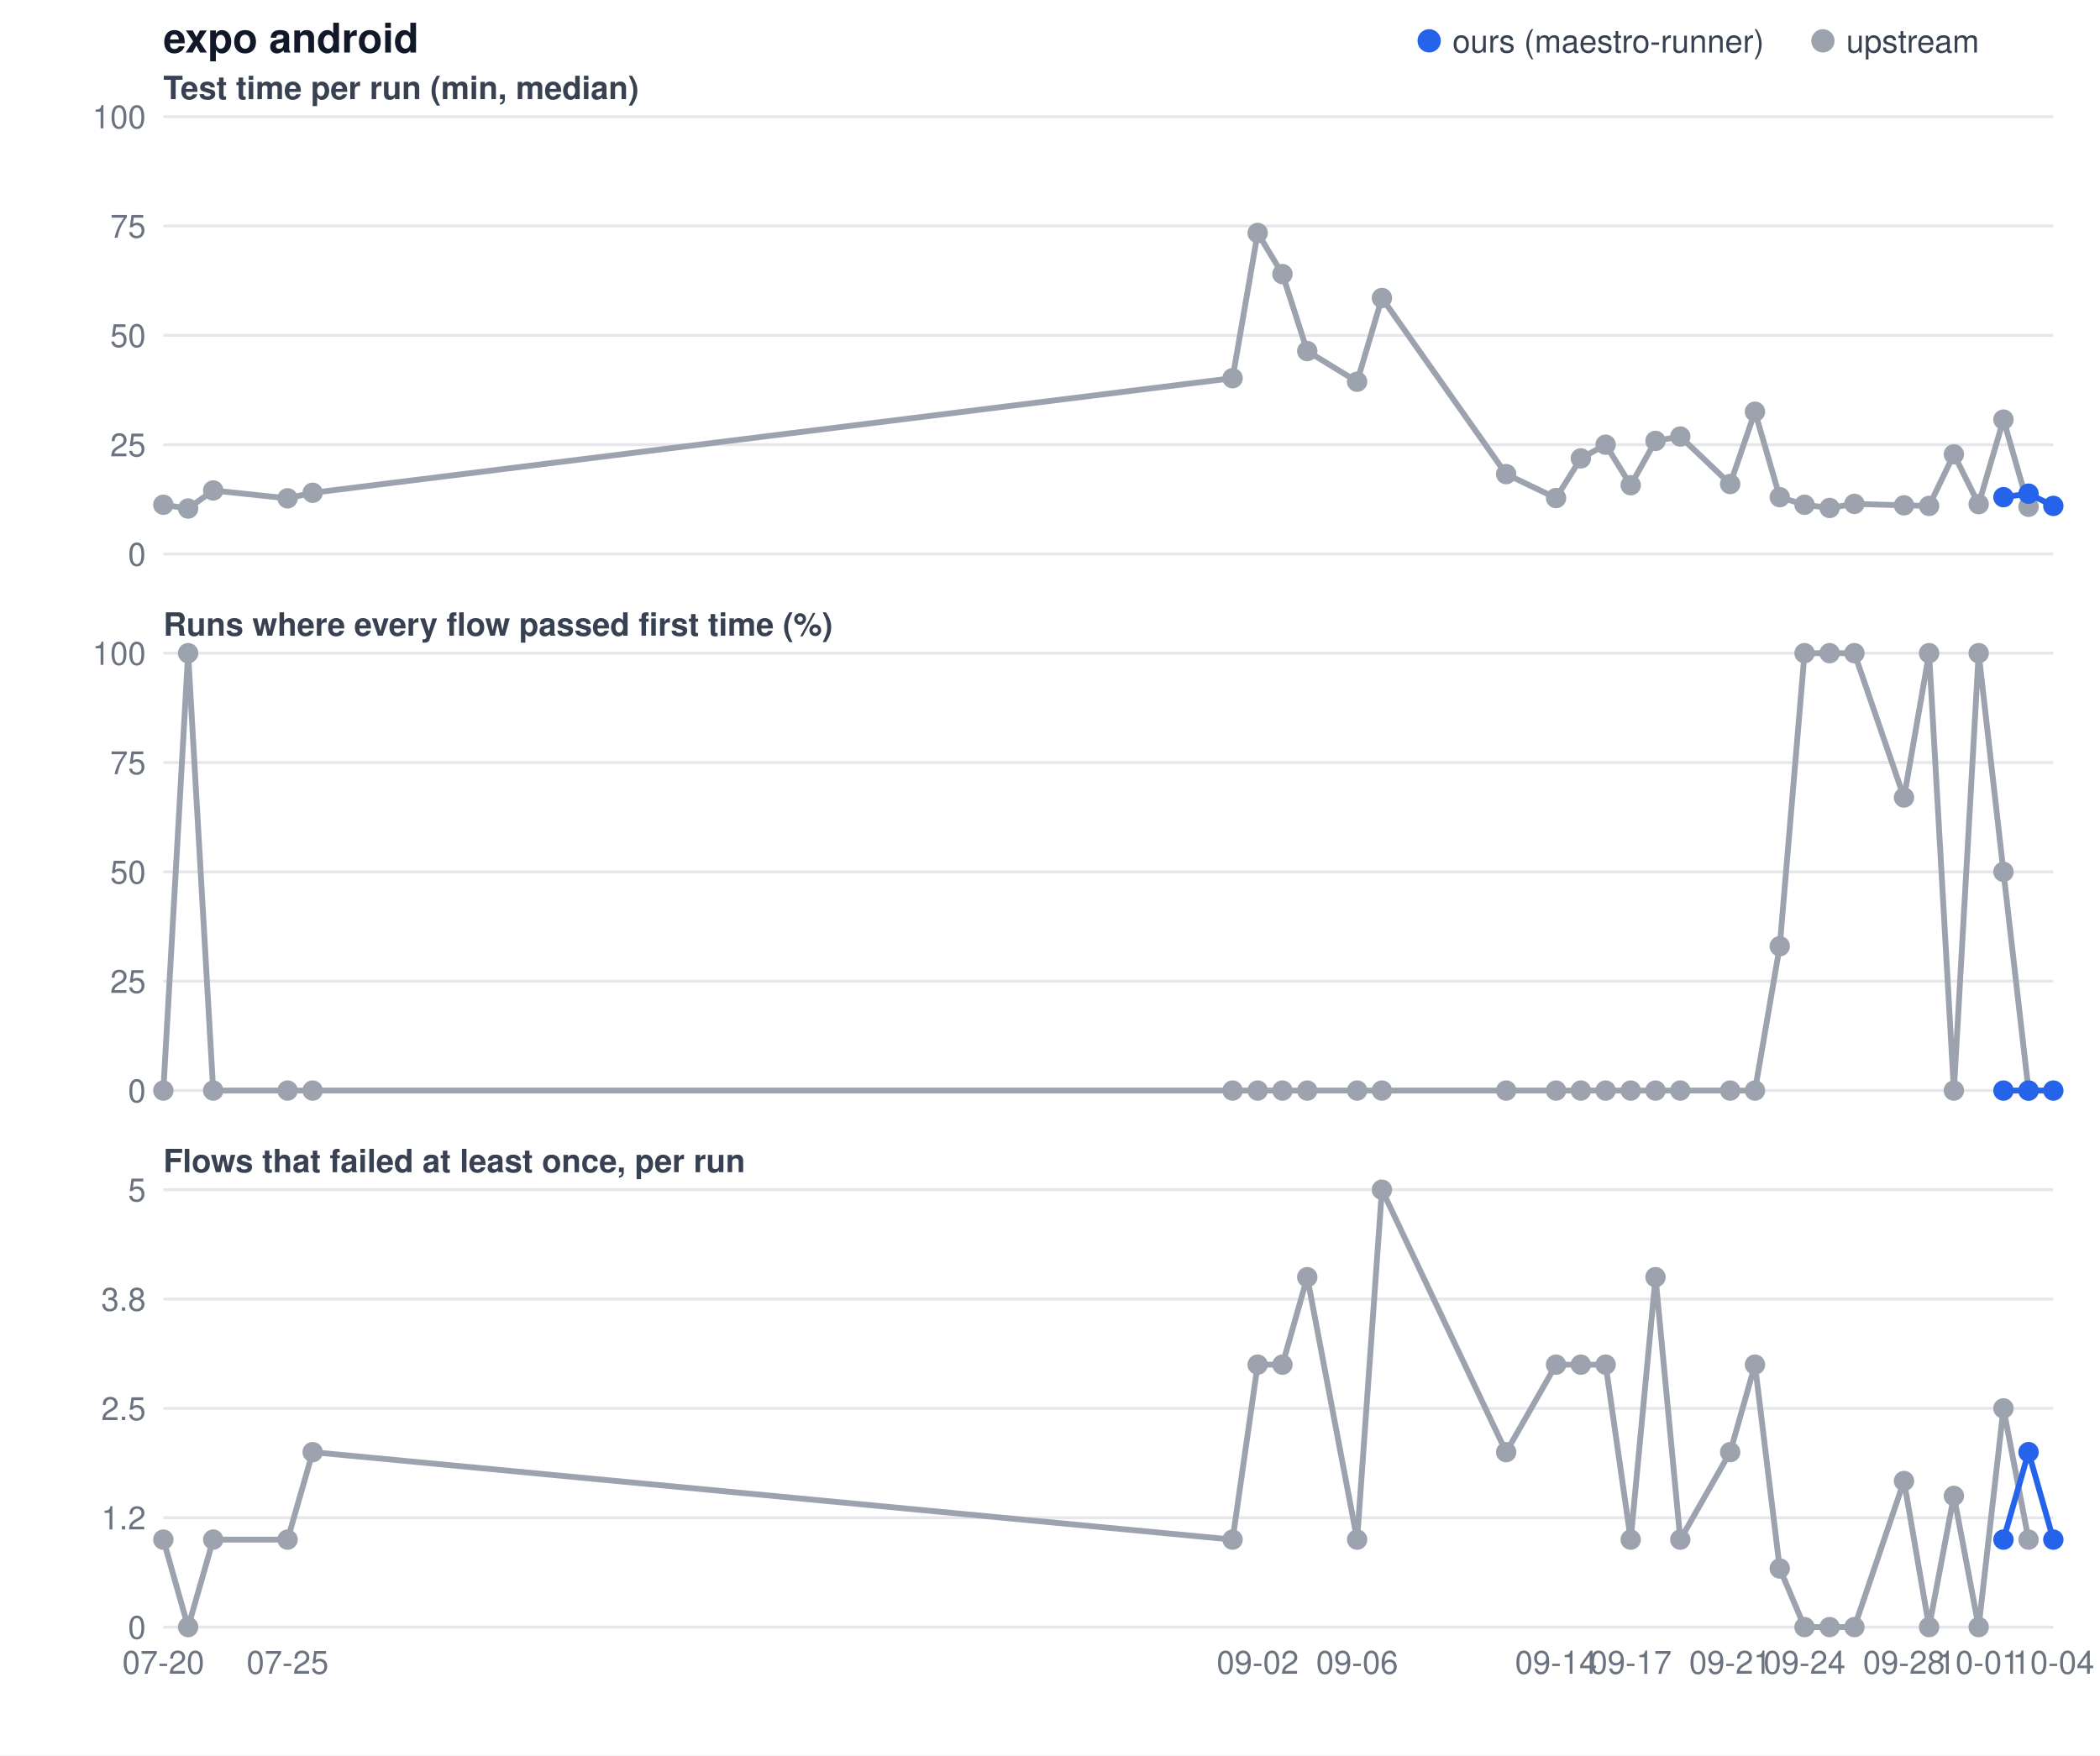
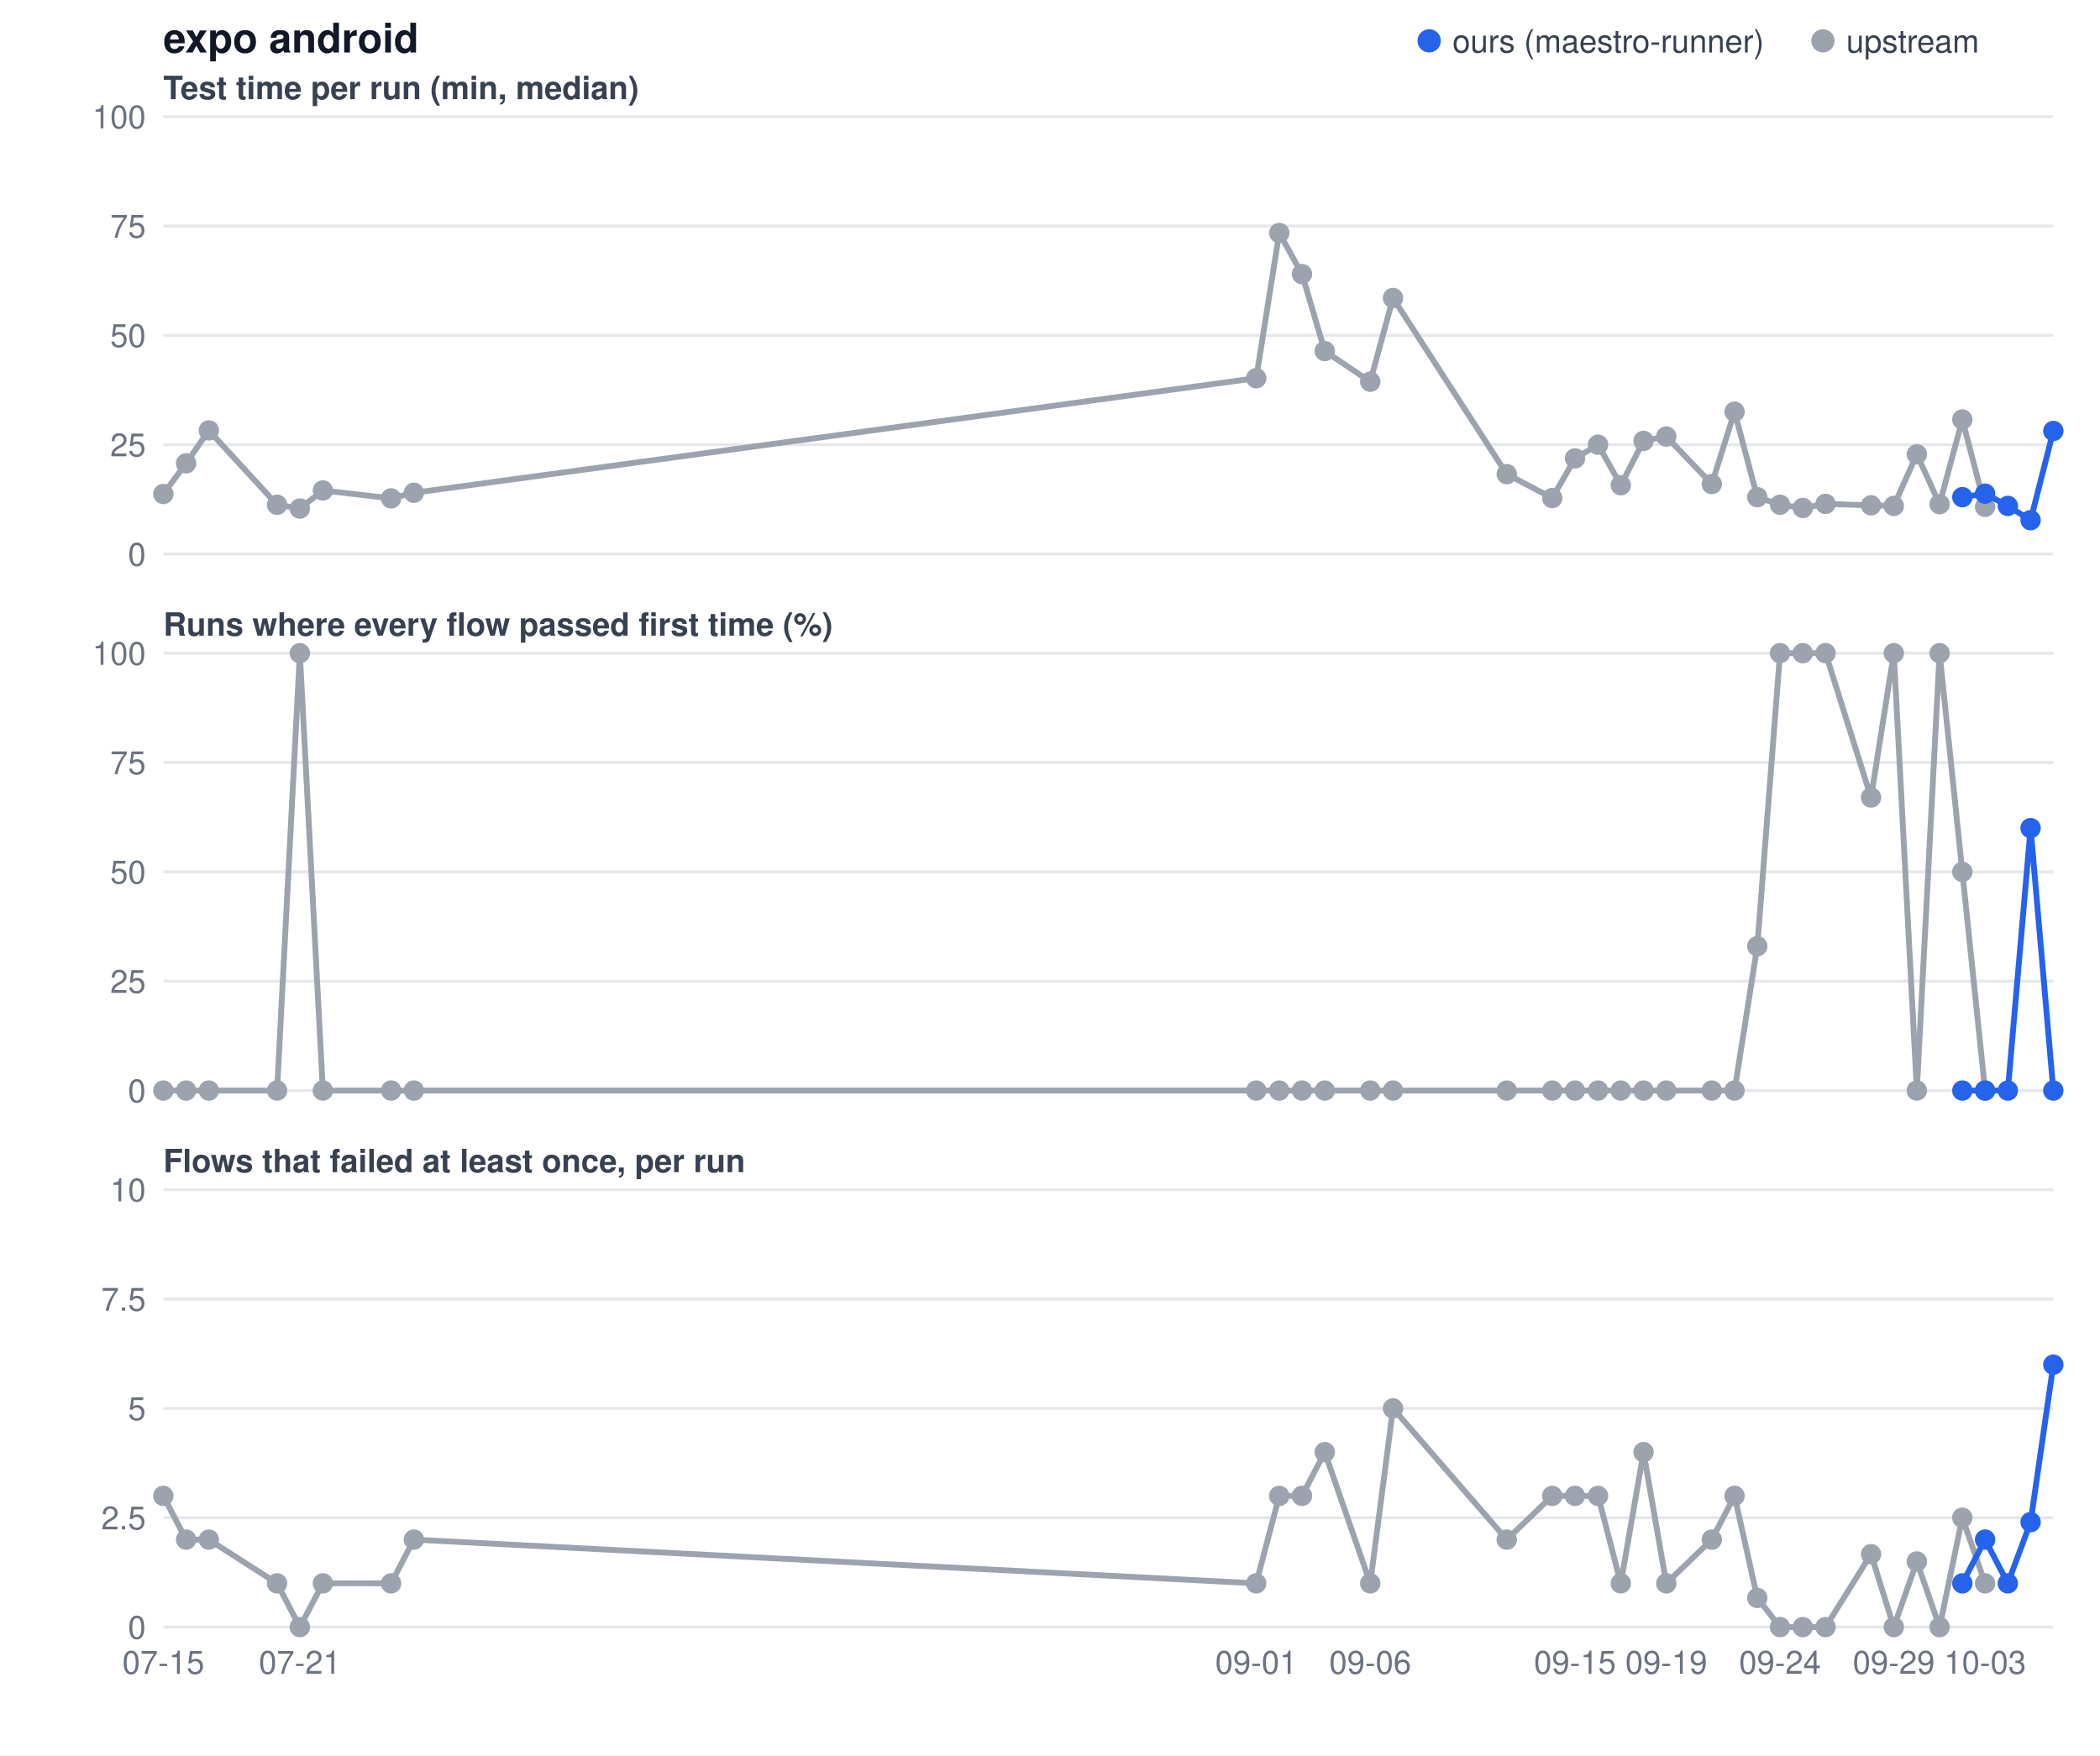
<svg xmlns="http://www.w3.org/2000/svg" width="720" height="602" font-family="-apple-system,Segoe UI,Helvetica,Arial,sans-serif" font-size="11">
  <rect width="100%" height="100%" fill="#ffffff" />
  <text x="56" y="18" font-size="14" font-weight="600" fill="#111827">expo android</text>
  <circle cx="490" cy="14" r="4" fill="#2563eb" />
  <text x="498" y="18" fill="#374151">ours (maestro-runner)</text>
  <circle cx="625" cy="14" r="4" fill="#9ca3af" />
  <text x="633" y="18" fill="#374151">upstream</text>
  <text x="56" y="34" fill="#374151" font-weight="600">Test time per run (min, median)</text>
  <line x1="56" x2="704" y1="190.0" y2="190.0" stroke="#e5e7eb" />
  <text x="50" y="194.0" text-anchor="end" fill="#6b7280">0</text>
  <line x1="56" x2="704" y1="152.5" y2="152.5" stroke="#e5e7eb" />
  <text x="50" y="156.5" text-anchor="end" fill="#6b7280">25</text>
  <line x1="56" x2="704" y1="115.0" y2="115.0" stroke="#e5e7eb" />
  <text x="50" y="119.0" text-anchor="end" fill="#6b7280">50</text>
  <line x1="56" x2="704" y1="77.5" y2="77.5" stroke="#e5e7eb" />
  <text x="50" y="81.5" text-anchor="end" fill="#6b7280">75</text>
  <line x1="56" x2="704" y1="40.0" y2="40.0" stroke="#e5e7eb" />
  <text x="50" y="44.0" text-anchor="end" fill="#6b7280">100</text>
-   <polyline fill="none" stroke="#9ca3af" stroke-width="2" points="56.0,173.1 64.5,174.4 73.1,168.2 98.6,170.9 107.2,169.0 422.6,129.7 431.2,79.9 439.7,94.0 448.2,120.4 465.3,130.9 473.8,102.2 516.4,162.6 533.5,170.8 542.0,157.2 550.5,152.5 559.1,166.4 567.6,151.2 576.1,149.7 593.2,166.0 601.7,141.2 610.2,170.5 618.7,173.1 627.3,174.2 635.8,172.8 652.8,173.3 661.4,173.5 669.9,155.8 678.4,172.9 686.9,143.9 695.5,173.8" />
-   <circle cx="56.0" cy="173.1" r="3.5" fill="#9ca3af" />
-   <circle cx="64.5" cy="174.4" r="3.5" fill="#9ca3af" />
-   <circle cx="73.1" cy="168.2" r="3.5" fill="#9ca3af" />
-   <circle cx="98.6" cy="170.9" r="3.5" fill="#9ca3af" />
-   <circle cx="107.2" cy="169.0" r="3.5" fill="#9ca3af" />
-   <circle cx="422.6" cy="129.7" r="3.5" fill="#9ca3af" />
-   <circle cx="431.2" cy="79.9" r="3.5" fill="#9ca3af" />
-   <circle cx="439.7" cy="94.0" r="3.5" fill="#9ca3af" />
-   <circle cx="448.2" cy="120.4" r="3.5" fill="#9ca3af" />
-   <circle cx="465.3" cy="130.9" r="3.5" fill="#9ca3af" />
-   <circle cx="473.8" cy="102.2" r="3.5" fill="#9ca3af" />
-   <circle cx="516.4" cy="162.6" r="3.5" fill="#9ca3af" />
-   <circle cx="533.5" cy="170.8" r="3.5" fill="#9ca3af" />
-   <circle cx="542.0" cy="157.2" r="3.5" fill="#9ca3af" />
-   <circle cx="550.5" cy="152.5" r="3.5" fill="#9ca3af" />
-   <circle cx="559.1" cy="166.4" r="3.5" fill="#9ca3af" />
-   <circle cx="567.6" cy="151.2" r="3.5" fill="#9ca3af" />
-   <circle cx="576.1" cy="149.7" r="3.5" fill="#9ca3af" />
-   <circle cx="593.2" cy="166.0" r="3.5" fill="#9ca3af" />
-   <circle cx="601.7" cy="141.2" r="3.5" fill="#9ca3af" />
-   <circle cx="610.2" cy="170.5" r="3.5" fill="#9ca3af" />
-   <circle cx="618.7" cy="173.1" r="3.5" fill="#9ca3af" />
-   <circle cx="627.3" cy="174.2" r="3.5" fill="#9ca3af" />
-   <circle cx="635.8" cy="172.8" r="3.5" fill="#9ca3af" />
-   <circle cx="652.8" cy="173.3" r="3.5" fill="#9ca3af" />
-   <circle cx="661.4" cy="173.5" r="3.5" fill="#9ca3af" />
-   <circle cx="669.9" cy="155.8" r="3.5" fill="#9ca3af" />
-   <circle cx="678.4" cy="172.9" r="3.5" fill="#9ca3af" />
-   <circle cx="686.9" cy="143.9" r="3.5" fill="#9ca3af" />
-   <circle cx="695.5" cy="173.8" r="3.5" fill="#9ca3af" />
-   <polyline fill="none" stroke="#2563eb" stroke-width="2" points="686.9,170.5 695.5,169.3 704.0,173.5" />
-   <circle cx="686.9" cy="170.5" r="3.5" fill="#2563eb" />
-   <circle cx="695.5" cy="169.3" r="3.5" fill="#2563eb" />
-   <circle cx="704.0" cy="173.5" r="3.5" fill="#2563eb" />
+   <polyline fill="none" stroke="#9ca3af" stroke-width="2" points="56.0,169.4 63.8,158.9 71.6,147.6 95.0,173.1 102.8,174.4 110.7,168.2 134.1,170.9 141.9,169.0 430.7,129.7 438.6,79.9 446.4,94.0 454.2,120.4 469.8,130.9 477.6,102.2 516.6,162.6 532.2,170.8 540.0,157.2 547.9,152.5 555.7,166.4 563.5,151.2 571.3,149.7 586.9,166.0 594.7,141.2 602.5,170.5 610.3,173.1 618.1,174.2 625.9,172.8 641.5,173.3 649.3,173.5 657.2,155.8 665.0,172.9 672.8,143.9 680.6,173.8" />
+   <circle cx="56.0" cy="169.4" r="3.5" fill="#9ca3af" />
+   <circle cx="63.8" cy="158.9" r="3.5" fill="#9ca3af" />
+   <circle cx="71.6" cy="147.6" r="3.5" fill="#9ca3af" />
+   <circle cx="95.0" cy="173.1" r="3.5" fill="#9ca3af" />
+   <circle cx="102.8" cy="174.4" r="3.5" fill="#9ca3af" />
+   <circle cx="110.7" cy="168.2" r="3.5" fill="#9ca3af" />
+   <circle cx="134.1" cy="170.9" r="3.5" fill="#9ca3af" />
+   <circle cx="141.9" cy="169.0" r="3.5" fill="#9ca3af" />
+   <circle cx="430.7" cy="129.7" r="3.5" fill="#9ca3af" />
+   <circle cx="438.6" cy="79.9" r="3.5" fill="#9ca3af" />
+   <circle cx="446.4" cy="94.0" r="3.5" fill="#9ca3af" />
+   <circle cx="454.2" cy="120.4" r="3.5" fill="#9ca3af" />
+   <circle cx="469.8" cy="130.9" r="3.5" fill="#9ca3af" />
+   <circle cx="477.6" cy="102.2" r="3.5" fill="#9ca3af" />
+   <circle cx="516.6" cy="162.6" r="3.5" fill="#9ca3af" />
+   <circle cx="532.2" cy="170.8" r="3.5" fill="#9ca3af" />
+   <circle cx="540.0" cy="157.2" r="3.5" fill="#9ca3af" />
+   <circle cx="547.9" cy="152.5" r="3.5" fill="#9ca3af" />
+   <circle cx="555.7" cy="166.4" r="3.5" fill="#9ca3af" />
+   <circle cx="563.5" cy="151.2" r="3.5" fill="#9ca3af" />
+   <circle cx="571.3" cy="149.7" r="3.5" fill="#9ca3af" />
+   <circle cx="586.9" cy="166.0" r="3.5" fill="#9ca3af" />
+   <circle cx="594.7" cy="141.2" r="3.5" fill="#9ca3af" />
+   <circle cx="602.5" cy="170.5" r="3.5" fill="#9ca3af" />
+   <circle cx="610.3" cy="173.1" r="3.5" fill="#9ca3af" />
+   <circle cx="618.1" cy="174.2" r="3.5" fill="#9ca3af" />
+   <circle cx="625.9" cy="172.8" r="3.5" fill="#9ca3af" />
+   <circle cx="641.5" cy="173.3" r="3.5" fill="#9ca3af" />
+   <circle cx="649.3" cy="173.5" r="3.5" fill="#9ca3af" />
+   <circle cx="657.2" cy="155.8" r="3.5" fill="#9ca3af" />
+   <circle cx="665.0" cy="172.9" r="3.5" fill="#9ca3af" />
+   <circle cx="672.8" cy="143.9" r="3.5" fill="#9ca3af" />
+   <circle cx="680.6" cy="173.8" r="3.5" fill="#9ca3af" />
+   <polyline fill="none" stroke="#2563eb" stroke-width="2" points="672.8,170.5 680.6,169.3 688.4,173.5 696.2,178.4 704.0,147.8" />
+   <circle cx="672.8" cy="170.5" r="3.5" fill="#2563eb" />
+   <circle cx="680.6" cy="169.3" r="3.5" fill="#2563eb" />
+   <circle cx="688.4" cy="173.5" r="3.5" fill="#2563eb" />
+   <circle cx="696.2" cy="178.4" r="3.5" fill="#2563eb" />
+   <circle cx="704.0" cy="147.8" r="3.5" fill="#2563eb" />
  <text x="56" y="218" fill="#374151" font-weight="600">Runs where every flow passed first time (%)</text>
  <line x1="56" x2="704" y1="374.0" y2="374.0" stroke="#e5e7eb" />
  <text x="50" y="378.0" text-anchor="end" fill="#6b7280">0</text>
  <line x1="56" x2="704" y1="336.5" y2="336.5" stroke="#e5e7eb" />
  <text x="50" y="340.5" text-anchor="end" fill="#6b7280">25</text>
  <line x1="56" x2="704" y1="299.0" y2="299.0" stroke="#e5e7eb" />
  <text x="50" y="303.0" text-anchor="end" fill="#6b7280">50</text>
  <line x1="56" x2="704" y1="261.5" y2="261.5" stroke="#e5e7eb" />
  <text x="50" y="265.5" text-anchor="end" fill="#6b7280">75</text>
  <line x1="56" x2="704" y1="224.0" y2="224.0" stroke="#e5e7eb" />
  <text x="50" y="228.0" text-anchor="end" fill="#6b7280">100</text>
-   <polyline fill="none" stroke="#9ca3af" stroke-width="2" points="56.0,374.0 64.5,224.0 73.1,374.0 98.6,374.0 107.2,374.0 422.6,374.0 431.2,374.0 439.7,374.0 448.2,374.0 465.3,374.0 473.8,374.0 516.4,374.0 533.5,374.0 542.0,374.0 550.5,374.0 559.1,374.0 567.6,374.0 576.1,374.0 593.2,374.0 601.7,374.0 610.2,324.5 618.7,224.0 627.3,224.0 635.8,224.0 652.8,273.5 661.4,224.0 669.9,374.0 678.4,224.0 686.9,299.0 695.5,374.0" />
+   <polyline fill="none" stroke="#9ca3af" stroke-width="2" points="56.0,374.0 63.8,374.0 71.6,374.0 95.0,374.0 102.8,224.0 110.7,374.0 134.1,374.0 141.9,374.0 430.7,374.0 438.6,374.0 446.4,374.0 454.2,374.0 469.8,374.0 477.6,374.0 516.6,374.0 532.2,374.0 540.0,374.0 547.9,374.0 555.7,374.0 563.5,374.0 571.3,374.0 586.9,374.0 594.7,374.0 602.5,324.5 610.3,224.0 618.1,224.0 625.9,224.0 641.5,273.5 649.3,224.0 657.2,374.0 665.0,224.0 672.8,299.0 680.6,374.0" />
  <circle cx="56.0" cy="374.0" r="3.5" fill="#9ca3af" />
-   <circle cx="64.5" cy="224.0" r="3.5" fill="#9ca3af" />
-   <circle cx="73.1" cy="374.0" r="3.5" fill="#9ca3af" />
-   <circle cx="98.6" cy="374.0" r="3.5" fill="#9ca3af" />
-   <circle cx="107.2" cy="374.0" r="3.5" fill="#9ca3af" />
-   <circle cx="422.6" cy="374.0" r="3.5" fill="#9ca3af" />
-   <circle cx="431.2" cy="374.0" r="3.5" fill="#9ca3af" />
-   <circle cx="439.7" cy="374.0" r="3.5" fill="#9ca3af" />
-   <circle cx="448.2" cy="374.0" r="3.5" fill="#9ca3af" />
-   <circle cx="465.3" cy="374.0" r="3.5" fill="#9ca3af" />
-   <circle cx="473.8" cy="374.0" r="3.5" fill="#9ca3af" />
-   <circle cx="516.4" cy="374.0" r="3.5" fill="#9ca3af" />
-   <circle cx="533.5" cy="374.0" r="3.5" fill="#9ca3af" />
-   <circle cx="542.0" cy="374.0" r="3.5" fill="#9ca3af" />
-   <circle cx="550.5" cy="374.0" r="3.5" fill="#9ca3af" />
-   <circle cx="559.1" cy="374.0" r="3.5" fill="#9ca3af" />
-   <circle cx="567.6" cy="374.0" r="3.5" fill="#9ca3af" />
-   <circle cx="576.1" cy="374.0" r="3.5" fill="#9ca3af" />
-   <circle cx="593.2" cy="374.0" r="3.5" fill="#9ca3af" />
-   <circle cx="601.7" cy="374.0" r="3.5" fill="#9ca3af" />
-   <circle cx="610.2" cy="324.5" r="3.5" fill="#9ca3af" />
-   <circle cx="618.7" cy="224.0" r="3.5" fill="#9ca3af" />
-   <circle cx="627.3" cy="224.0" r="3.5" fill="#9ca3af" />
-   <circle cx="635.8" cy="224.0" r="3.5" fill="#9ca3af" />
-   <circle cx="652.8" cy="273.5" r="3.5" fill="#9ca3af" />
-   <circle cx="661.4" cy="224.0" r="3.5" fill="#9ca3af" />
-   <circle cx="669.9" cy="374.0" r="3.5" fill="#9ca3af" />
-   <circle cx="678.4" cy="224.0" r="3.5" fill="#9ca3af" />
-   <circle cx="686.9" cy="299.0" r="3.5" fill="#9ca3af" />
-   <circle cx="695.5" cy="374.0" r="3.5" fill="#9ca3af" />
-   <polyline fill="none" stroke="#2563eb" stroke-width="2" points="686.9,374.0 695.5,374.0 704.0,374.0" />
-   <circle cx="686.9" cy="374.0" r="3.5" fill="#2563eb" />
-   <circle cx="695.5" cy="374.0" r="3.5" fill="#2563eb" />
+   <circle cx="63.8" cy="374.0" r="3.5" fill="#9ca3af" />
+   <circle cx="71.6" cy="374.0" r="3.5" fill="#9ca3af" />
+   <circle cx="95.0" cy="374.0" r="3.5" fill="#9ca3af" />
+   <circle cx="102.8" cy="224.0" r="3.5" fill="#9ca3af" />
+   <circle cx="110.7" cy="374.0" r="3.5" fill="#9ca3af" />
+   <circle cx="134.1" cy="374.0" r="3.5" fill="#9ca3af" />
+   <circle cx="141.9" cy="374.0" r="3.5" fill="#9ca3af" />
+   <circle cx="430.7" cy="374.0" r="3.5" fill="#9ca3af" />
+   <circle cx="438.6" cy="374.0" r="3.5" fill="#9ca3af" />
+   <circle cx="446.4" cy="374.0" r="3.5" fill="#9ca3af" />
+   <circle cx="454.2" cy="374.0" r="3.5" fill="#9ca3af" />
+   <circle cx="469.8" cy="374.0" r="3.5" fill="#9ca3af" />
+   <circle cx="477.6" cy="374.0" r="3.5" fill="#9ca3af" />
+   <circle cx="516.6" cy="374.0" r="3.5" fill="#9ca3af" />
+   <circle cx="532.2" cy="374.0" r="3.5" fill="#9ca3af" />
+   <circle cx="540.0" cy="374.0" r="3.5" fill="#9ca3af" />
+   <circle cx="547.9" cy="374.0" r="3.5" fill="#9ca3af" />
+   <circle cx="555.7" cy="374.0" r="3.5" fill="#9ca3af" />
+   <circle cx="563.5" cy="374.0" r="3.5" fill="#9ca3af" />
+   <circle cx="571.3" cy="374.0" r="3.5" fill="#9ca3af" />
+   <circle cx="586.9" cy="374.0" r="3.5" fill="#9ca3af" />
+   <circle cx="594.7" cy="374.0" r="3.5" fill="#9ca3af" />
+   <circle cx="602.5" cy="324.5" r="3.5" fill="#9ca3af" />
+   <circle cx="610.3" cy="224.0" r="3.5" fill="#9ca3af" />
+   <circle cx="618.1" cy="224.0" r="3.5" fill="#9ca3af" />
+   <circle cx="625.9" cy="224.0" r="3.5" fill="#9ca3af" />
+   <circle cx="641.5" cy="273.5" r="3.5" fill="#9ca3af" />
+   <circle cx="649.3" cy="224.0" r="3.5" fill="#9ca3af" />
+   <circle cx="657.2" cy="374.0" r="3.5" fill="#9ca3af" />
+   <circle cx="665.0" cy="224.0" r="3.5" fill="#9ca3af" />
+   <circle cx="672.8" cy="299.0" r="3.5" fill="#9ca3af" />
+   <circle cx="680.6" cy="374.0" r="3.5" fill="#9ca3af" />
+   <polyline fill="none" stroke="#2563eb" stroke-width="2" points="672.8,374.0 680.6,374.0 688.4,374.0 696.2,284.0 704.0,374.0" />
+   <circle cx="672.8" cy="374.0" r="3.5" fill="#2563eb" />
+   <circle cx="680.6" cy="374.0" r="3.5" fill="#2563eb" />
+   <circle cx="688.4" cy="374.0" r="3.5" fill="#2563eb" />
+   <circle cx="696.2" cy="284.0" r="3.5" fill="#2563eb" />
  <circle cx="704.0" cy="374.0" r="3.5" fill="#2563eb" />
  <text x="56" y="402" fill="#374151" font-weight="600">Flows that failed at least once, per run</text>
  <line x1="56" x2="704" y1="558.0" y2="558.0" stroke="#e5e7eb" />
  <text x="50" y="562.0" text-anchor="end" fill="#6b7280">0</text>
  <line x1="56" x2="704" y1="520.5" y2="520.5" stroke="#e5e7eb" />
-   <text x="50" y="524.5" text-anchor="end" fill="#6b7280">1.2</text>
+   <text x="50" y="524.5" text-anchor="end" fill="#6b7280">2.5</text>
  <line x1="56" x2="704" y1="483.0" y2="483.0" stroke="#e5e7eb" />
-   <text x="50" y="487.0" text-anchor="end" fill="#6b7280">2.5</text>
+   <text x="50" y="487.0" text-anchor="end" fill="#6b7280">5</text>
  <line x1="56" x2="704" y1="445.5" y2="445.5" stroke="#e5e7eb" />
-   <text x="50" y="449.5" text-anchor="end" fill="#6b7280">3.8</text>
+   <text x="50" y="449.5" text-anchor="end" fill="#6b7280">7.5</text>
  <line x1="56" x2="704" y1="408.0" y2="408.0" stroke="#e5e7eb" />
-   <text x="50" y="412.0" text-anchor="end" fill="#6b7280">5</text>
-   <polyline fill="none" stroke="#9ca3af" stroke-width="2" points="56.0,528.0 64.5,558.0 73.1,528.0 98.6,528.0 107.2,498.0 422.6,528.0 431.2,468.0 439.7,468.0 448.2,438.0 465.3,528.0 473.8,408.0 516.4,498.0 533.5,468.0 542.0,468.0 550.5,468.0 559.1,528.0 567.6,438.0 576.1,528.0 593.2,498.0 601.7,468.0 610.2,537.9 618.7,558.0 627.3,558.0 635.8,558.0 652.8,507.9 661.4,558.0 669.9,513.0 678.4,558.0 686.9,483.0 695.5,528.0" />
-   <circle cx="56.0" cy="528.0" r="3.5" fill="#9ca3af" />
-   <circle cx="64.5" cy="558.0" r="3.5" fill="#9ca3af" />
-   <circle cx="73.1" cy="528.0" r="3.5" fill="#9ca3af" />
-   <circle cx="98.6" cy="528.0" r="3.5" fill="#9ca3af" />
-   <circle cx="107.2" cy="498.0" r="3.5" fill="#9ca3af" />
-   <circle cx="422.6" cy="528.0" r="3.5" fill="#9ca3af" />
-   <circle cx="431.2" cy="468.0" r="3.5" fill="#9ca3af" />
-   <circle cx="439.7" cy="468.0" r="3.5" fill="#9ca3af" />
-   <circle cx="448.2" cy="438.0" r="3.5" fill="#9ca3af" />
-   <circle cx="465.3" cy="528.0" r="3.5" fill="#9ca3af" />
-   <circle cx="473.8" cy="408.0" r="3.5" fill="#9ca3af" />
-   <circle cx="516.4" cy="498.0" r="3.5" fill="#9ca3af" />
-   <circle cx="533.5" cy="468.0" r="3.5" fill="#9ca3af" />
-   <circle cx="542.0" cy="468.0" r="3.5" fill="#9ca3af" />
-   <circle cx="550.5" cy="468.0" r="3.5" fill="#9ca3af" />
-   <circle cx="559.1" cy="528.0" r="3.5" fill="#9ca3af" />
-   <circle cx="567.6" cy="438.0" r="3.5" fill="#9ca3af" />
-   <circle cx="576.1" cy="528.0" r="3.5" fill="#9ca3af" />
-   <circle cx="593.2" cy="498.0" r="3.5" fill="#9ca3af" />
-   <circle cx="601.7" cy="468.0" r="3.5" fill="#9ca3af" />
-   <circle cx="610.2" cy="537.9" r="3.5" fill="#9ca3af" />
-   <circle cx="618.7" cy="558.0" r="3.5" fill="#9ca3af" />
-   <circle cx="627.3" cy="558.0" r="3.5" fill="#9ca3af" />
-   <circle cx="635.8" cy="558.0" r="3.5" fill="#9ca3af" />
-   <circle cx="652.8" cy="507.9" r="3.5" fill="#9ca3af" />
-   <circle cx="661.4" cy="558.0" r="3.5" fill="#9ca3af" />
-   <circle cx="669.9" cy="513.0" r="3.5" fill="#9ca3af" />
-   <circle cx="678.4" cy="558.0" r="3.5" fill="#9ca3af" />
-   <circle cx="686.9" cy="483.0" r="3.5" fill="#9ca3af" />
-   <circle cx="695.5" cy="528.0" r="3.5" fill="#9ca3af" />
-   <polyline fill="none" stroke="#2563eb" stroke-width="2" points="686.9,528.0 695.5,498.0 704.0,528.0" />
-   <circle cx="686.9" cy="528.0" r="3.5" fill="#2563eb" />
-   <circle cx="695.5" cy="498.0" r="3.5" fill="#2563eb" />
-   <circle cx="704.0" cy="528.0" r="3.5" fill="#2563eb" />
-   <text x="56.0" y="574" text-anchor="middle" fill="#6b7280">07-20</text>
-   <text x="98.6" y="574" text-anchor="middle" fill="#6b7280">07-25</text>
-   <text x="431.2" y="574" text-anchor="middle" fill="#6b7280">09-02</text>
-   <text x="465.3" y="574" text-anchor="middle" fill="#6b7280">09-06</text>
-   <text x="533.5" y="574" text-anchor="middle" fill="#6b7280">09-14</text>
-   <text x="559.1" y="574" text-anchor="middle" fill="#6b7280">09-17</text>
-   <text x="593.2" y="574" text-anchor="middle" fill="#6b7280">09-21</text>
-   <text x="618.7" y="574" text-anchor="middle" fill="#6b7280">09-24</text>
-   <text x="652.8" y="574" text-anchor="middle" fill="#6b7280">09-28</text>
-   <text x="678.4" y="574" text-anchor="middle" fill="#6b7280">10-01</text>
-   <text x="704.0" y="574" text-anchor="middle" fill="#6b7280">10-04</text>
+   <text x="50" y="412.0" text-anchor="end" fill="#6b7280">10</text>
+   <polyline fill="none" stroke="#9ca3af" stroke-width="2" points="56.0,513.0 63.8,528.0 71.6,528.0 95.0,543.0 102.8,558.0 110.7,543.0 134.1,543.0 141.9,528.0 430.7,543.0 438.6,513.0 446.4,513.0 454.2,498.0 469.8,543.0 477.6,483.0 516.6,528.0 532.2,513.0 540.0,513.0 547.9,513.0 555.7,543.0 563.5,498.0 571.3,543.0 586.9,528.0 594.7,513.0 602.5,548.0 610.3,558.0 618.1,558.0 625.9,558.0 641.5,533.0 649.3,558.0 657.2,535.5 665.0,558.0 672.8,520.5 680.6,543.0" />
+   <circle cx="56.0" cy="513.0" r="3.5" fill="#9ca3af" />
+   <circle cx="63.8" cy="528.0" r="3.5" fill="#9ca3af" />
+   <circle cx="71.6" cy="528.0" r="3.5" fill="#9ca3af" />
+   <circle cx="95.0" cy="543.0" r="3.5" fill="#9ca3af" />
+   <circle cx="102.8" cy="558.0" r="3.5" fill="#9ca3af" />
+   <circle cx="110.7" cy="543.0" r="3.5" fill="#9ca3af" />
+   <circle cx="134.1" cy="543.0" r="3.5" fill="#9ca3af" />
+   <circle cx="141.9" cy="528.0" r="3.5" fill="#9ca3af" />
+   <circle cx="430.7" cy="543.0" r="3.5" fill="#9ca3af" />
+   <circle cx="438.6" cy="513.0" r="3.5" fill="#9ca3af" />
+   <circle cx="446.4" cy="513.0" r="3.5" fill="#9ca3af" />
+   <circle cx="454.2" cy="498.0" r="3.5" fill="#9ca3af" />
+   <circle cx="469.8" cy="543.0" r="3.5" fill="#9ca3af" />
+   <circle cx="477.6" cy="483.0" r="3.5" fill="#9ca3af" />
+   <circle cx="516.6" cy="528.0" r="3.5" fill="#9ca3af" />
+   <circle cx="532.2" cy="513.0" r="3.5" fill="#9ca3af" />
+   <circle cx="540.0" cy="513.0" r="3.5" fill="#9ca3af" />
+   <circle cx="547.9" cy="513.0" r="3.5" fill="#9ca3af" />
+   <circle cx="555.7" cy="543.0" r="3.5" fill="#9ca3af" />
+   <circle cx="563.5" cy="498.0" r="3.5" fill="#9ca3af" />
+   <circle cx="571.3" cy="543.0" r="3.5" fill="#9ca3af" />
+   <circle cx="586.9" cy="528.0" r="3.5" fill="#9ca3af" />
+   <circle cx="594.7" cy="513.0" r="3.5" fill="#9ca3af" />
+   <circle cx="602.5" cy="548.0" r="3.5" fill="#9ca3af" />
+   <circle cx="610.3" cy="558.0" r="3.5" fill="#9ca3af" />
+   <circle cx="618.1" cy="558.0" r="3.5" fill="#9ca3af" />
+   <circle cx="625.9" cy="558.0" r="3.5" fill="#9ca3af" />
+   <circle cx="641.5" cy="533.0" r="3.5" fill="#9ca3af" />
+   <circle cx="649.3" cy="558.0" r="3.5" fill="#9ca3af" />
+   <circle cx="657.2" cy="535.5" r="3.5" fill="#9ca3af" />
+   <circle cx="665.0" cy="558.0" r="3.5" fill="#9ca3af" />
+   <circle cx="672.8" cy="520.5" r="3.5" fill="#9ca3af" />
+   <circle cx="680.6" cy="543.0" r="3.5" fill="#9ca3af" />
+   <polyline fill="none" stroke="#2563eb" stroke-width="2" points="672.8,543.0 680.6,528.0 688.4,543.0 696.2,522.0 704.0,468.0" />
+   <circle cx="672.8" cy="543.0" r="3.5" fill="#2563eb" />
+   <circle cx="680.6" cy="528.0" r="3.5" fill="#2563eb" />
+   <circle cx="688.4" cy="543.0" r="3.5" fill="#2563eb" />
+   <circle cx="696.2" cy="522.0" r="3.5" fill="#2563eb" />
+   <circle cx="704.0" cy="468.0" r="3.5" fill="#2563eb" />
+   <text x="56.0" y="574" text-anchor="middle" fill="#6b7280">07-15</text>
+   <text x="102.8" y="574" text-anchor="middle" fill="#6b7280">07-21</text>
+   <text x="430.7" y="574" text-anchor="middle" fill="#6b7280">09-01</text>
+   <text x="469.8" y="574" text-anchor="middle" fill="#6b7280">09-06</text>
+   <text x="540.0" y="574" text-anchor="middle" fill="#6b7280">09-15</text>
+   <text x="571.3" y="574" text-anchor="middle" fill="#6b7280">09-19</text>
+   <text x="610.3" y="574" text-anchor="middle" fill="#6b7280">09-24</text>
+   <text x="649.3" y="574" text-anchor="middle" fill="#6b7280">09-29</text>
+   <text x="680.6" y="574" text-anchor="middle" fill="#6b7280">10-03</text>
</svg>
